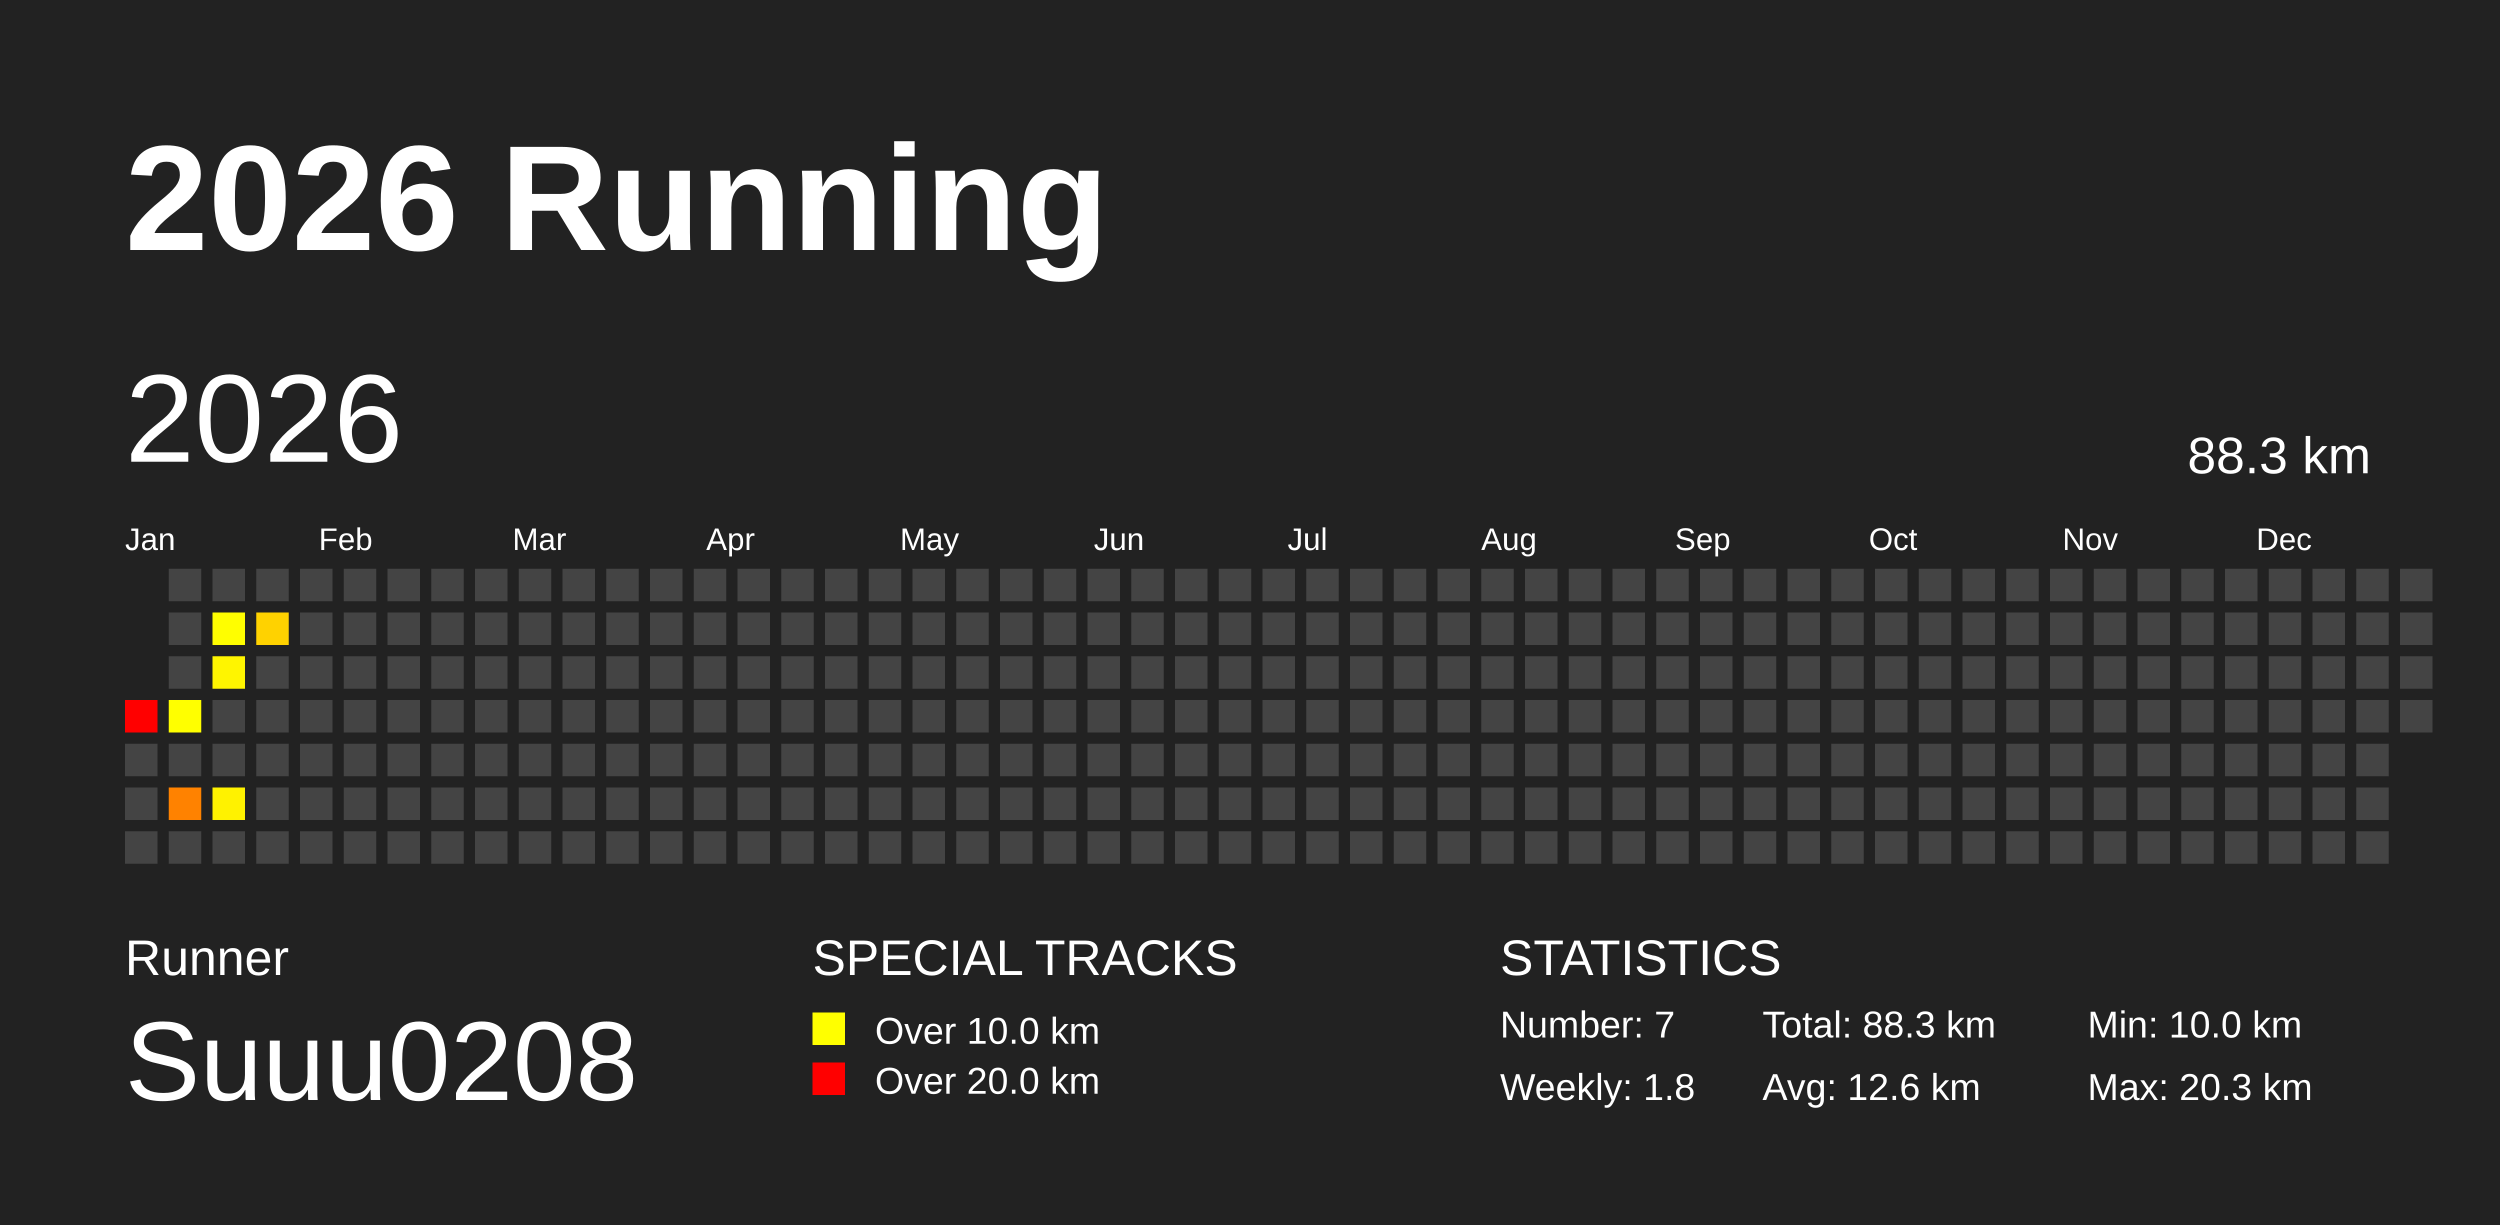
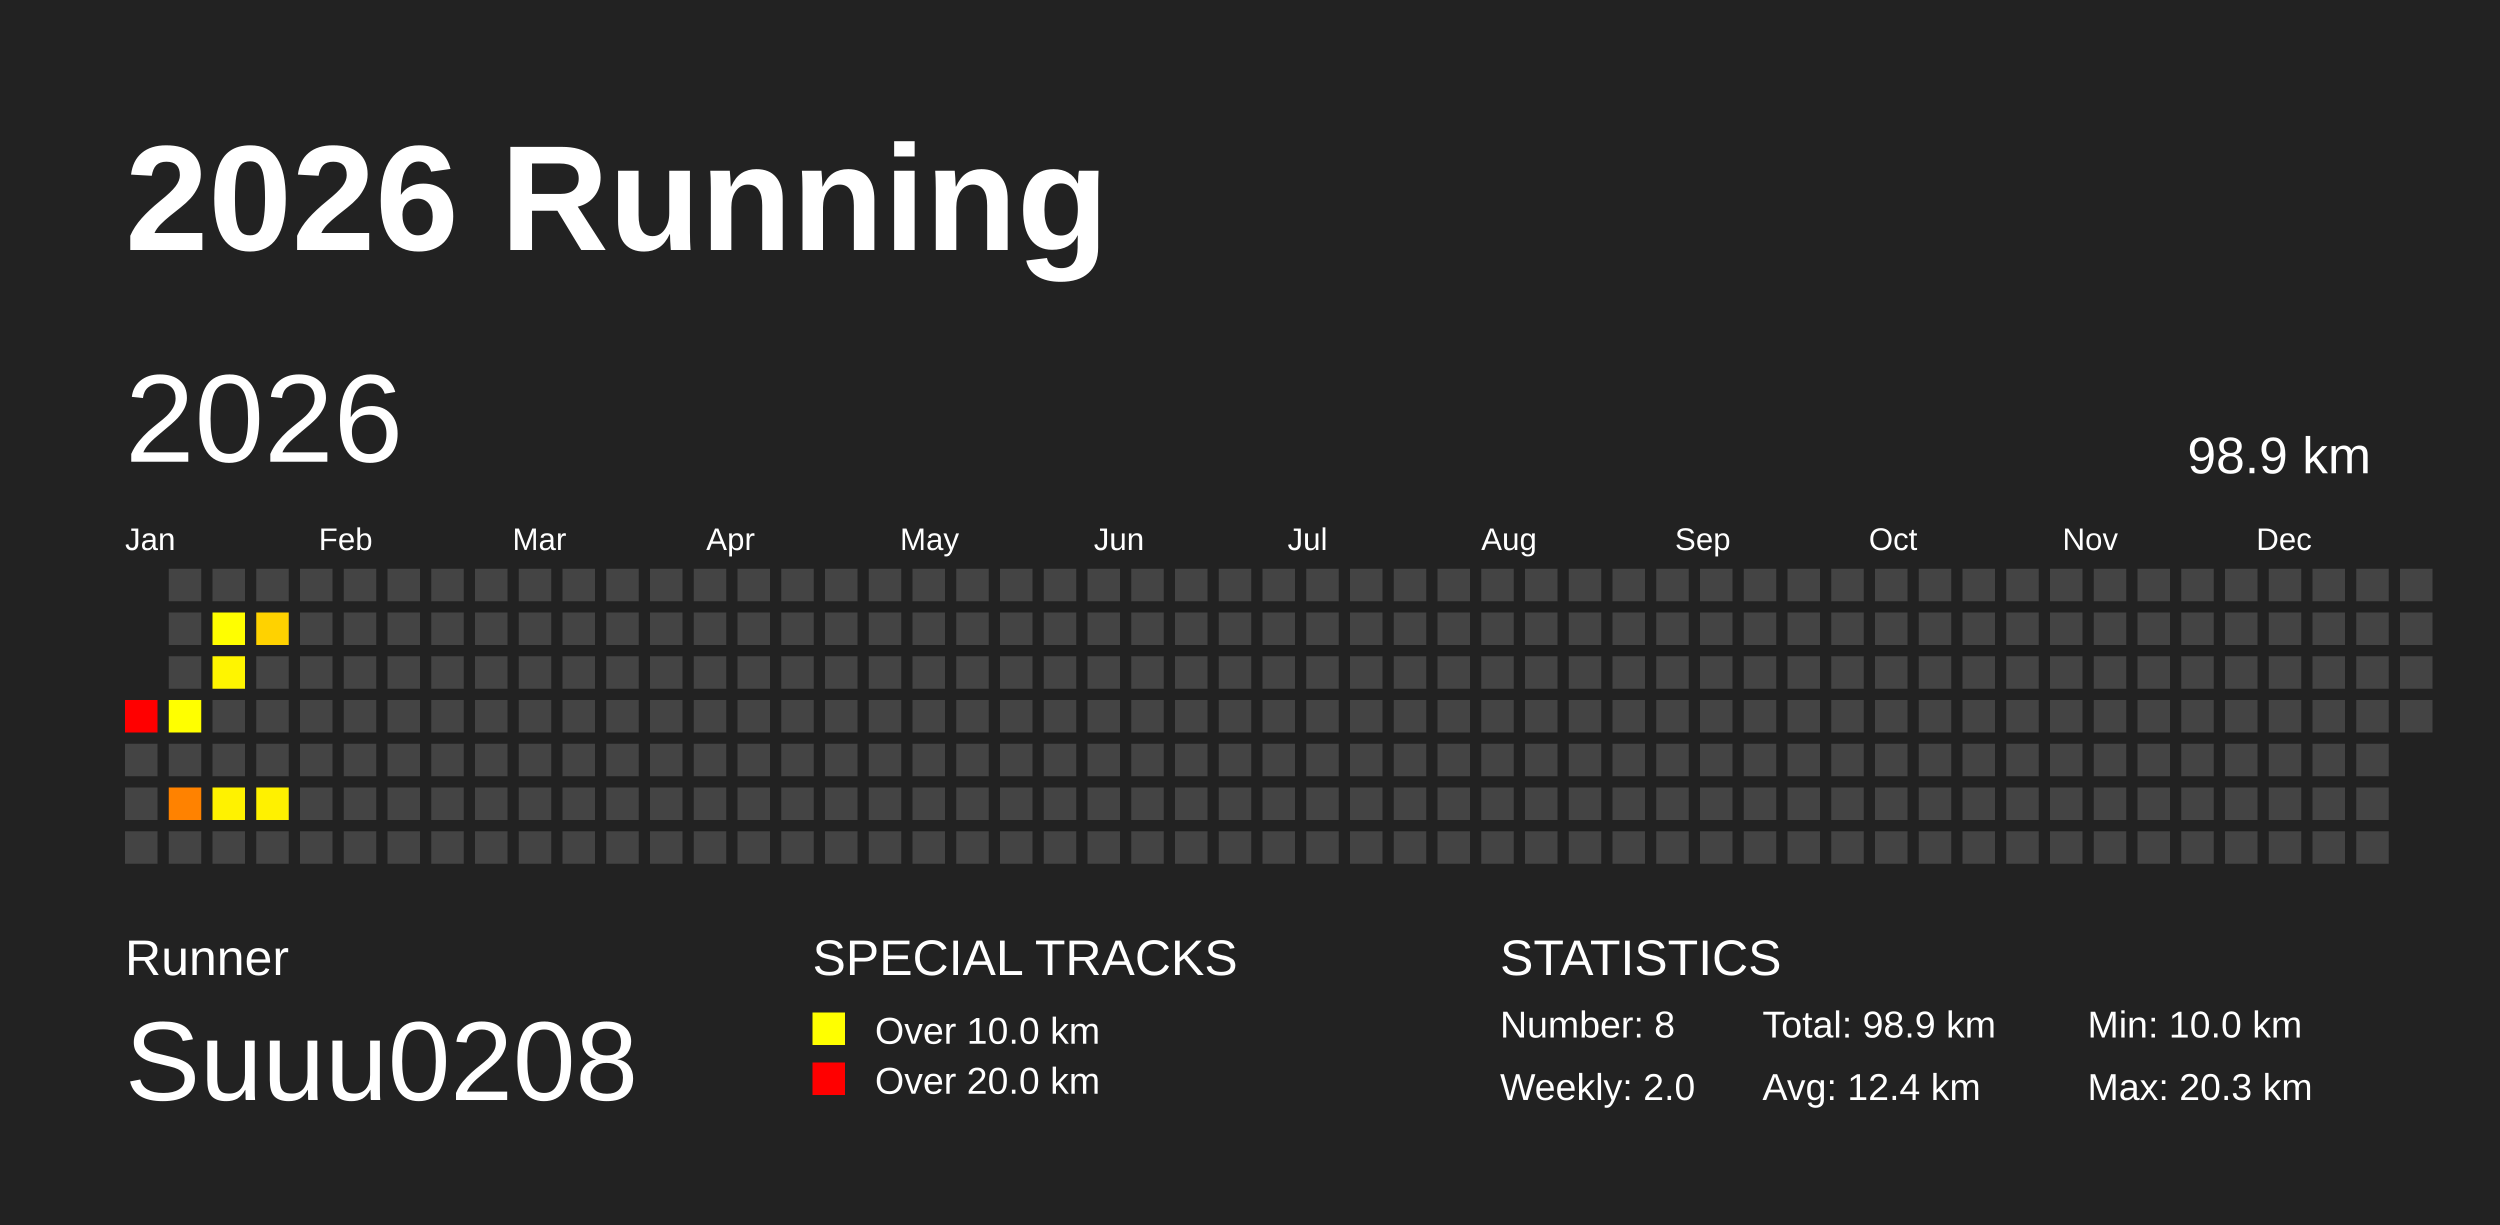
<svg xmlns="http://www.w3.org/2000/svg" baseProfile="full" height="98mm" version="1.1" viewBox="0,0,200,98" width="200mm">
  <defs />
  <rect fill="#222222" height="98" width="200" x="0" y="0" />
  <text fill="#FFFFFF" style="font-size:12px; font-family:Arial; font-weight:bold;" x="10" y="20">2026 Running</text>
  <text fill="#FFFFFF" style="font-size:4px; font-family:Arial" x="10" y="78">Runner</text>
  <text fill="#FFFFFF" style="font-size:9px; font-family:Arial" x="10" y="88">Suuu0208</text>
  <text fill="#FFFFFF" style="font-size:4px; font-family:Arial" x="65" y="78">SPECIAL TRACKS</text>
  <rect fill="yellow" height="2.6" width="2.6" x="65" y="81" />
  <text fill="#FFFFFF" style="font-size:3px; font-family:Arial" x="70" y="83.5">Over 10.0 km</text>
  <rect fill="red" height="2.6" width="2.6" x="65" y="85" />
  <text fill="#FFFFFF" style="font-size:3px; font-family:Arial" x="70" y="87.5">Over 20.0 km</text>
  <text fill="#FFFFFF" style="font-size:4px; font-family:Arial" x="120" y="78">STATISTICS</text>
-   <text fill="#FFFFFF" style="font-size:3px; font-family:Arial" x="120" y="83">Number: 7</text>
-   <text fill="#FFFFFF" style="font-size:3px; font-family:Arial" x="120" y="88">Weekly: 1.8</text>
-   <text fill="#FFFFFF" style="font-size:3px; font-family:Arial" x="141" y="83">Total: 88.3 km</text>
-   <text fill="#FFFFFF" style="font-size:3px; font-family:Arial" x="141" y="88">Avg: 12.6 km</text>
+   <text fill="#FFFFFF" style="font-size:3px; font-family:Arial" x="120" y="83">Number: 8</text>
+   <text fill="#FFFFFF" style="font-size:3px; font-family:Arial" x="120" y="88">Weekly: 2.0</text>
+   <text fill="#FFFFFF" style="font-size:3px; font-family:Arial" x="141" y="83">Total: 98.9 km</text>
+   <text fill="#FFFFFF" style="font-size:3px; font-family:Arial" x="141" y="88">Avg: 12.4 km</text>
  <text fill="#FFFFFF" style="font-size:3px; font-family:Arial" x="167" y="83">Min: 10.0 km</text>
  <text fill="#FFFFFF" style="font-size:3px; font-family:Arial" x="167" y="88">Max: 20.3 km</text>
  <text dominant-baseline="hanging" fill="#FFFFFF" style="font-size:10.0px; font-family:Arial;" x="10" y="30">2026</text>
-   <text dominant-baseline="hanging" fill="#FFFFFF" style="font-size:4.125px; font-family:Arial;" x="175" y="35">88.3 km</text>
+   <text dominant-baseline="hanging" fill="#FFFFFF" style="font-size:4.125px; font-family:Arial;" x="175" y="35">98.9 km</text>
  <text fill="#FFFFFF" style="font-size:2.5px; font-family:Arial" x="10.0" y="44">Jan</text>
  <text fill="#FFFFFF" style="font-size:2.5px; font-family:Arial" x="25.5" y="44">Feb</text>
  <text fill="#FFFFFF" style="font-size:2.5px; font-family:Arial" x="41.0" y="44">Mar</text>
  <text fill="#FFFFFF" style="font-size:2.5px; font-family:Arial" x="56.5" y="44">Apr</text>
  <text fill="#FFFFFF" style="font-size:2.5px; font-family:Arial" x="72.0" y="44">May</text>
  <text fill="#FFFFFF" style="font-size:2.5px; font-family:Arial" x="87.5" y="44">Jun</text>
  <text fill="#FFFFFF" style="font-size:2.5px; font-family:Arial" x="103.0" y="44">Jul</text>
  <text fill="#FFFFFF" style="font-size:2.5px; font-family:Arial" x="118.5" y="44">Aug</text>
  <text fill="#FFFFFF" style="font-size:2.5px; font-family:Arial" x="134.0" y="44">Sep</text>
  <text fill="#FFFFFF" style="font-size:2.5px; font-family:Arial" x="149.5" y="44">Oct</text>
  <text fill="#FFFFFF" style="font-size:2.5px; font-family:Arial" x="165.0" y="44">Nov</text>
  <text fill="#FFFFFF" style="font-size:2.5px; font-family:Arial" x="180.5" y="44">Dec</text>
  <rect fill="red" height="2.6" width="2.6" x="10.0" y="56.0" />
  <rect fill="#444444" height="2.6" width="2.6" x="10.0" y="59.5" />
  <rect fill="#444444" height="2.6" width="2.6" x="10.0" y="63.0" />
  <rect fill="#444444" height="2.6" width="2.6" x="10.0" y="66.5" />
  <rect fill="#444444" height="2.6" width="2.6" x="13.5" y="45.5" />
  <rect fill="#444444" height="2.6" width="2.6" x="13.5" y="49.0" />
  <rect fill="#444444" height="2.6" width="2.6" x="13.5" y="52.5" />
  <rect fill="#ffff00" height="2.6" width="2.6" x="13.5" y="56.0" />
  <rect fill="#444444" height="2.6" width="2.6" x="13.5" y="59.5" />
  <rect fill="#ff8200" height="2.6" width="2.6" x="13.5" y="63.0" />
  <rect fill="#444444" height="2.6" width="2.6" x="13.5" y="66.5" />
  <rect fill="#444444" height="2.6" width="2.6" x="17.0" y="45.5" />
  <rect fill="#fffe00" height="2.6" width="2.6" x="17.0" y="49.0" />
  <rect fill="#fff500" height="2.6" width="2.6" x="17.0" y="52.5" />
  <rect fill="#444444" height="2.6" width="2.6" x="17.0" y="56.0" />
  <rect fill="#444444" height="2.6" width="2.6" x="17.0" y="59.5" />
  <rect fill="#fff200" height="2.6" width="2.6" x="17.0" y="63.0" />
  <rect fill="#444444" height="2.6" width="2.6" x="17.0" y="66.5" />
  <rect fill="#444444" height="2.6" width="2.6" x="20.5" y="45.5" />
  <rect fill="#ffd200" height="2.6" width="2.6" x="20.5" y="49.0" />
  <rect fill="#444444" height="2.6" width="2.6" x="20.5" y="52.5" />
  <rect fill="#444444" height="2.6" width="2.6" x="20.5" y="56.0" />
  <rect fill="#444444" height="2.6" width="2.6" x="20.5" y="59.5" />
-   <rect fill="#444444" height="2.6" width="2.6" x="20.5" y="63.0" />
+   <rect fill="#fff100" height="2.6" width="2.6" x="20.5" y="63.0" />
  <rect fill="#444444" height="2.6" width="2.6" x="20.5" y="66.5" />
  <rect fill="#444444" height="2.6" width="2.6" x="24.0" y="45.5" />
  <rect fill="#444444" height="2.6" width="2.6" x="24.0" y="49.0" />
  <rect fill="#444444" height="2.6" width="2.6" x="24.0" y="52.5" />
  <rect fill="#444444" height="2.6" width="2.6" x="24.0" y="56.0" />
  <rect fill="#444444" height="2.6" width="2.6" x="24.0" y="59.5" />
  <rect fill="#444444" height="2.6" width="2.6" x="24.0" y="63.0" />
  <rect fill="#444444" height="2.6" width="2.6" x="24.0" y="66.5" />
  <rect fill="#444444" height="2.6" width="2.6" x="27.5" y="45.5" />
  <rect fill="#444444" height="2.6" width="2.6" x="27.5" y="49.0" />
  <rect fill="#444444" height="2.6" width="2.6" x="27.5" y="52.5" />
  <rect fill="#444444" height="2.6" width="2.6" x="27.5" y="56.0" />
  <rect fill="#444444" height="2.6" width="2.6" x="27.5" y="59.5" />
  <rect fill="#444444" height="2.6" width="2.6" x="27.5" y="63.0" />
  <rect fill="#444444" height="2.6" width="2.6" x="27.5" y="66.5" />
  <rect fill="#444444" height="2.6" width="2.6" x="31.0" y="45.5" />
  <rect fill="#444444" height="2.6" width="2.6" x="31.0" y="49.0" />
  <rect fill="#444444" height="2.6" width="2.6" x="31.0" y="52.5" />
  <rect fill="#444444" height="2.6" width="2.6" x="31.0" y="56.0" />
  <rect fill="#444444" height="2.6" width="2.6" x="31.0" y="59.5" />
  <rect fill="#444444" height="2.6" width="2.6" x="31.0" y="63.0" />
  <rect fill="#444444" height="2.6" width="2.6" x="31.0" y="66.5" />
  <rect fill="#444444" height="2.6" width="2.6" x="34.5" y="45.5" />
  <rect fill="#444444" height="2.6" width="2.6" x="34.5" y="49.0" />
  <rect fill="#444444" height="2.6" width="2.6" x="34.5" y="52.5" />
  <rect fill="#444444" height="2.6" width="2.6" x="34.5" y="56.0" />
  <rect fill="#444444" height="2.6" width="2.6" x="34.5" y="59.5" />
  <rect fill="#444444" height="2.6" width="2.6" x="34.5" y="63.0" />
  <rect fill="#444444" height="2.6" width="2.6" x="34.5" y="66.5" />
  <rect fill="#444444" height="2.6" width="2.6" x="38.0" y="45.5" />
  <rect fill="#444444" height="2.6" width="2.6" x="38.0" y="49.0" />
  <rect fill="#444444" height="2.6" width="2.6" x="38.0" y="52.5" />
  <rect fill="#444444" height="2.6" width="2.6" x="38.0" y="56.0" />
  <rect fill="#444444" height="2.6" width="2.6" x="38.0" y="59.5" />
  <rect fill="#444444" height="2.6" width="2.6" x="38.0" y="63.0" />
  <rect fill="#444444" height="2.6" width="2.6" x="38.0" y="66.5" />
  <rect fill="#444444" height="2.6" width="2.6" x="41.5" y="45.5" />
  <rect fill="#444444" height="2.6" width="2.6" x="41.5" y="49.0" />
  <rect fill="#444444" height="2.6" width="2.6" x="41.5" y="52.5" />
  <rect fill="#444444" height="2.6" width="2.6" x="41.5" y="56.0" />
  <rect fill="#444444" height="2.6" width="2.6" x="41.5" y="59.5" />
  <rect fill="#444444" height="2.6" width="2.6" x="41.5" y="63.0" />
  <rect fill="#444444" height="2.6" width="2.6" x="41.5" y="66.5" />
  <rect fill="#444444" height="2.6" width="2.6" x="45.0" y="45.5" />
  <rect fill="#444444" height="2.6" width="2.6" x="45.0" y="49.0" />
  <rect fill="#444444" height="2.6" width="2.6" x="45.0" y="52.5" />
  <rect fill="#444444" height="2.6" width="2.6" x="45.0" y="56.0" />
  <rect fill="#444444" height="2.6" width="2.6" x="45.0" y="59.5" />
  <rect fill="#444444" height="2.6" width="2.6" x="45.0" y="63.0" />
  <rect fill="#444444" height="2.6" width="2.6" x="45.0" y="66.5" />
  <rect fill="#444444" height="2.6" width="2.6" x="48.5" y="45.5" />
  <rect fill="#444444" height="2.6" width="2.6" x="48.5" y="49.0" />
  <rect fill="#444444" height="2.6" width="2.6" x="48.5" y="52.5" />
  <rect fill="#444444" height="2.6" width="2.6" x="48.5" y="56.0" />
  <rect fill="#444444" height="2.6" width="2.6" x="48.5" y="59.5" />
  <rect fill="#444444" height="2.6" width="2.6" x="48.5" y="63.0" />
  <rect fill="#444444" height="2.6" width="2.6" x="48.5" y="66.5" />
  <rect fill="#444444" height="2.6" width="2.6" x="52.0" y="45.5" />
  <rect fill="#444444" height="2.6" width="2.6" x="52.0" y="49.0" />
  <rect fill="#444444" height="2.6" width="2.6" x="52.0" y="52.5" />
  <rect fill="#444444" height="2.6" width="2.6" x="52.0" y="56.0" />
  <rect fill="#444444" height="2.6" width="2.6" x="52.0" y="59.5" />
  <rect fill="#444444" height="2.6" width="2.6" x="52.0" y="63.0" />
  <rect fill="#444444" height="2.6" width="2.6" x="52.0" y="66.5" />
  <rect fill="#444444" height="2.6" width="2.6" x="55.5" y="45.5" />
  <rect fill="#444444" height="2.6" width="2.6" x="55.5" y="49.0" />
  <rect fill="#444444" height="2.6" width="2.6" x="55.5" y="52.5" />
  <rect fill="#444444" height="2.6" width="2.6" x="55.5" y="56.0" />
  <rect fill="#444444" height="2.6" width="2.6" x="55.5" y="59.5" />
  <rect fill="#444444" height="2.6" width="2.6" x="55.5" y="63.0" />
  <rect fill="#444444" height="2.6" width="2.6" x="55.5" y="66.5" />
  <rect fill="#444444" height="2.6" width="2.6" x="59.0" y="45.5" />
  <rect fill="#444444" height="2.6" width="2.6" x="59.0" y="49.0" />
  <rect fill="#444444" height="2.6" width="2.6" x="59.0" y="52.5" />
  <rect fill="#444444" height="2.6" width="2.6" x="59.0" y="56.0" />
  <rect fill="#444444" height="2.6" width="2.6" x="59.0" y="59.5" />
  <rect fill="#444444" height="2.6" width="2.6" x="59.0" y="63.0" />
  <rect fill="#444444" height="2.6" width="2.6" x="59.0" y="66.5" />
  <rect fill="#444444" height="2.6" width="2.6" x="62.5" y="45.5" />
  <rect fill="#444444" height="2.6" width="2.6" x="62.5" y="49.0" />
  <rect fill="#444444" height="2.6" width="2.6" x="62.5" y="52.5" />
  <rect fill="#444444" height="2.6" width="2.6" x="62.5" y="56.0" />
  <rect fill="#444444" height="2.6" width="2.6" x="62.5" y="59.5" />
  <rect fill="#444444" height="2.6" width="2.6" x="62.5" y="63.0" />
  <rect fill="#444444" height="2.6" width="2.6" x="62.5" y="66.5" />
  <rect fill="#444444" height="2.6" width="2.6" x="66.0" y="45.5" />
  <rect fill="#444444" height="2.6" width="2.6" x="66.0" y="49.0" />
  <rect fill="#444444" height="2.6" width="2.6" x="66.0" y="52.5" />
  <rect fill="#444444" height="2.6" width="2.6" x="66.0" y="56.0" />
  <rect fill="#444444" height="2.6" width="2.6" x="66.0" y="59.5" />
  <rect fill="#444444" height="2.6" width="2.6" x="66.0" y="63.0" />
  <rect fill="#444444" height="2.6" width="2.6" x="66.0" y="66.5" />
  <rect fill="#444444" height="2.6" width="2.6" x="69.5" y="45.5" />
  <rect fill="#444444" height="2.6" width="2.6" x="69.5" y="49.0" />
  <rect fill="#444444" height="2.6" width="2.6" x="69.5" y="52.5" />
  <rect fill="#444444" height="2.6" width="2.6" x="69.5" y="56.0" />
  <rect fill="#444444" height="2.6" width="2.6" x="69.5" y="59.5" />
  <rect fill="#444444" height="2.6" width="2.6" x="69.5" y="63.0" />
  <rect fill="#444444" height="2.6" width="2.6" x="69.5" y="66.5" />
  <rect fill="#444444" height="2.6" width="2.6" x="73.0" y="45.5" />
  <rect fill="#444444" height="2.6" width="2.6" x="73.0" y="49.0" />
  <rect fill="#444444" height="2.6" width="2.6" x="73.0" y="52.5" />
  <rect fill="#444444" height="2.6" width="2.6" x="73.0" y="56.0" />
  <rect fill="#444444" height="2.6" width="2.6" x="73.0" y="59.5" />
  <rect fill="#444444" height="2.6" width="2.6" x="73.0" y="63.0" />
  <rect fill="#444444" height="2.6" width="2.6" x="73.0" y="66.5" />
  <rect fill="#444444" height="2.6" width="2.6" x="76.5" y="45.5" />
  <rect fill="#444444" height="2.6" width="2.6" x="76.5" y="49.0" />
  <rect fill="#444444" height="2.6" width="2.6" x="76.5" y="52.5" />
  <rect fill="#444444" height="2.6" width="2.6" x="76.5" y="56.0" />
  <rect fill="#444444" height="2.6" width="2.6" x="76.5" y="59.5" />
  <rect fill="#444444" height="2.6" width="2.6" x="76.5" y="63.0" />
  <rect fill="#444444" height="2.6" width="2.6" x="76.5" y="66.5" />
  <rect fill="#444444" height="2.6" width="2.6" x="80.0" y="45.5" />
  <rect fill="#444444" height="2.6" width="2.6" x="80.0" y="49.0" />
  <rect fill="#444444" height="2.6" width="2.6" x="80.0" y="52.5" />
  <rect fill="#444444" height="2.6" width="2.6" x="80.0" y="56.0" />
  <rect fill="#444444" height="2.6" width="2.6" x="80.0" y="59.5" />
  <rect fill="#444444" height="2.6" width="2.6" x="80.0" y="63.0" />
  <rect fill="#444444" height="2.6" width="2.6" x="80.0" y="66.5" />
  <rect fill="#444444" height="2.6" width="2.6" x="83.5" y="45.5" />
  <rect fill="#444444" height="2.6" width="2.6" x="83.5" y="49.0" />
  <rect fill="#444444" height="2.6" width="2.6" x="83.5" y="52.5" />
  <rect fill="#444444" height="2.6" width="2.6" x="83.5" y="56.0" />
  <rect fill="#444444" height="2.6" width="2.6" x="83.5" y="59.5" />
  <rect fill="#444444" height="2.6" width="2.6" x="83.5" y="63.0" />
  <rect fill="#444444" height="2.6" width="2.6" x="83.5" y="66.5" />
  <rect fill="#444444" height="2.6" width="2.6" x="87.0" y="45.5" />
  <rect fill="#444444" height="2.6" width="2.6" x="87.0" y="49.0" />
  <rect fill="#444444" height="2.6" width="2.6" x="87.0" y="52.5" />
  <rect fill="#444444" height="2.6" width="2.6" x="87.0" y="56.0" />
  <rect fill="#444444" height="2.6" width="2.6" x="87.0" y="59.5" />
  <rect fill="#444444" height="2.6" width="2.6" x="87.0" y="63.0" />
  <rect fill="#444444" height="2.6" width="2.6" x="87.0" y="66.5" />
  <rect fill="#444444" height="2.6" width="2.6" x="90.5" y="45.5" />
  <rect fill="#444444" height="2.6" width="2.6" x="90.5" y="49.0" />
  <rect fill="#444444" height="2.6" width="2.6" x="90.5" y="52.5" />
  <rect fill="#444444" height="2.6" width="2.6" x="90.5" y="56.0" />
  <rect fill="#444444" height="2.6" width="2.6" x="90.5" y="59.5" />
  <rect fill="#444444" height="2.6" width="2.6" x="90.5" y="63.0" />
  <rect fill="#444444" height="2.6" width="2.6" x="90.5" y="66.5" />
  <rect fill="#444444" height="2.6" width="2.6" x="94.0" y="45.5" />
  <rect fill="#444444" height="2.6" width="2.6" x="94.0" y="49.0" />
  <rect fill="#444444" height="2.6" width="2.6" x="94.0" y="52.5" />
  <rect fill="#444444" height="2.6" width="2.6" x="94.0" y="56.0" />
  <rect fill="#444444" height="2.6" width="2.6" x="94.0" y="59.5" />
  <rect fill="#444444" height="2.6" width="2.6" x="94.0" y="63.0" />
  <rect fill="#444444" height="2.6" width="2.6" x="94.0" y="66.5" />
  <rect fill="#444444" height="2.6" width="2.6" x="97.5" y="45.5" />
  <rect fill="#444444" height="2.6" width="2.6" x="97.5" y="49.0" />
  <rect fill="#444444" height="2.6" width="2.6" x="97.5" y="52.5" />
  <rect fill="#444444" height="2.6" width="2.6" x="97.5" y="56.0" />
  <rect fill="#444444" height="2.6" width="2.6" x="97.5" y="59.5" />
  <rect fill="#444444" height="2.6" width="2.6" x="97.5" y="63.0" />
  <rect fill="#444444" height="2.6" width="2.6" x="97.5" y="66.5" />
  <rect fill="#444444" height="2.6" width="2.6" x="101.0" y="45.5" />
  <rect fill="#444444" height="2.6" width="2.6" x="101.0" y="49.0" />
  <rect fill="#444444" height="2.6" width="2.6" x="101.0" y="52.5" />
  <rect fill="#444444" height="2.6" width="2.6" x="101.0" y="56.0" />
  <rect fill="#444444" height="2.6" width="2.6" x="101.0" y="59.5" />
  <rect fill="#444444" height="2.6" width="2.6" x="101.0" y="63.0" />
  <rect fill="#444444" height="2.6" width="2.6" x="101.0" y="66.5" />
  <rect fill="#444444" height="2.6" width="2.6" x="104.5" y="45.5" />
  <rect fill="#444444" height="2.6" width="2.6" x="104.5" y="49.0" />
  <rect fill="#444444" height="2.6" width="2.6" x="104.5" y="52.5" />
  <rect fill="#444444" height="2.6" width="2.6" x="104.5" y="56.0" />
  <rect fill="#444444" height="2.6" width="2.6" x="104.5" y="59.5" />
  <rect fill="#444444" height="2.6" width="2.6" x="104.5" y="63.0" />
  <rect fill="#444444" height="2.6" width="2.6" x="104.5" y="66.5" />
  <rect fill="#444444" height="2.6" width="2.6" x="108.0" y="45.5" />
  <rect fill="#444444" height="2.6" width="2.6" x="108.0" y="49.0" />
  <rect fill="#444444" height="2.6" width="2.6" x="108.0" y="52.5" />
  <rect fill="#444444" height="2.6" width="2.6" x="108.0" y="56.0" />
  <rect fill="#444444" height="2.6" width="2.6" x="108.0" y="59.5" />
  <rect fill="#444444" height="2.6" width="2.6" x="108.0" y="63.0" />
  <rect fill="#444444" height="2.6" width="2.6" x="108.0" y="66.5" />
  <rect fill="#444444" height="2.6" width="2.6" x="111.5" y="45.5" />
  <rect fill="#444444" height="2.6" width="2.6" x="111.5" y="49.0" />
  <rect fill="#444444" height="2.6" width="2.6" x="111.5" y="52.5" />
  <rect fill="#444444" height="2.6" width="2.6" x="111.5" y="56.0" />
  <rect fill="#444444" height="2.6" width="2.6" x="111.5" y="59.5" />
  <rect fill="#444444" height="2.6" width="2.6" x="111.5" y="63.0" />
  <rect fill="#444444" height="2.6" width="2.6" x="111.5" y="66.5" />
  <rect fill="#444444" height="2.6" width="2.6" x="115.0" y="45.5" />
  <rect fill="#444444" height="2.6" width="2.6" x="115.0" y="49.0" />
  <rect fill="#444444" height="2.6" width="2.6" x="115.0" y="52.5" />
  <rect fill="#444444" height="2.6" width="2.6" x="115.0" y="56.0" />
  <rect fill="#444444" height="2.6" width="2.6" x="115.0" y="59.5" />
  <rect fill="#444444" height="2.6" width="2.6" x="115.0" y="63.0" />
  <rect fill="#444444" height="2.6" width="2.6" x="115.0" y="66.5" />
  <rect fill="#444444" height="2.6" width="2.6" x="118.5" y="45.5" />
  <rect fill="#444444" height="2.6" width="2.6" x="118.5" y="49.0" />
  <rect fill="#444444" height="2.6" width="2.6" x="118.5" y="52.5" />
  <rect fill="#444444" height="2.6" width="2.6" x="118.5" y="56.0" />
  <rect fill="#444444" height="2.6" width="2.6" x="118.5" y="59.5" />
  <rect fill="#444444" height="2.6" width="2.6" x="118.5" y="63.0" />
  <rect fill="#444444" height="2.6" width="2.6" x="118.5" y="66.5" />
  <rect fill="#444444" height="2.6" width="2.6" x="122.0" y="45.5" />
  <rect fill="#444444" height="2.6" width="2.6" x="122.0" y="49.0" />
  <rect fill="#444444" height="2.6" width="2.6" x="122.0" y="52.5" />
  <rect fill="#444444" height="2.6" width="2.6" x="122.0" y="56.0" />
  <rect fill="#444444" height="2.6" width="2.6" x="122.0" y="59.5" />
  <rect fill="#444444" height="2.6" width="2.6" x="122.0" y="63.0" />
  <rect fill="#444444" height="2.6" width="2.6" x="122.0" y="66.5" />
  <rect fill="#444444" height="2.6" width="2.6" x="125.5" y="45.5" />
  <rect fill="#444444" height="2.6" width="2.6" x="125.5" y="49.0" />
  <rect fill="#444444" height="2.6" width="2.6" x="125.5" y="52.5" />
  <rect fill="#444444" height="2.6" width="2.6" x="125.5" y="56.0" />
  <rect fill="#444444" height="2.6" width="2.6" x="125.5" y="59.5" />
  <rect fill="#444444" height="2.6" width="2.6" x="125.5" y="63.0" />
  <rect fill="#444444" height="2.6" width="2.6" x="125.5" y="66.5" />
  <rect fill="#444444" height="2.6" width="2.6" x="129.0" y="45.5" />
  <rect fill="#444444" height="2.6" width="2.6" x="129.0" y="49.0" />
  <rect fill="#444444" height="2.6" width="2.6" x="129.0" y="52.5" />
  <rect fill="#444444" height="2.6" width="2.6" x="129.0" y="56.0" />
  <rect fill="#444444" height="2.6" width="2.6" x="129.0" y="59.5" />
  <rect fill="#444444" height="2.6" width="2.6" x="129.0" y="63.0" />
  <rect fill="#444444" height="2.6" width="2.6" x="129.0" y="66.5" />
  <rect fill="#444444" height="2.6" width="2.6" x="132.5" y="45.5" />
  <rect fill="#444444" height="2.6" width="2.6" x="132.5" y="49.0" />
  <rect fill="#444444" height="2.6" width="2.6" x="132.5" y="52.5" />
  <rect fill="#444444" height="2.6" width="2.6" x="132.5" y="56.0" />
  <rect fill="#444444" height="2.6" width="2.6" x="132.5" y="59.5" />
  <rect fill="#444444" height="2.6" width="2.6" x="132.5" y="63.0" />
  <rect fill="#444444" height="2.6" width="2.6" x="132.5" y="66.5" />
  <rect fill="#444444" height="2.6" width="2.6" x="136.0" y="45.5" />
  <rect fill="#444444" height="2.6" width="2.6" x="136.0" y="49.0" />
  <rect fill="#444444" height="2.6" width="2.6" x="136.0" y="52.5" />
  <rect fill="#444444" height="2.6" width="2.6" x="136.0" y="56.0" />
  <rect fill="#444444" height="2.6" width="2.6" x="136.0" y="59.5" />
  <rect fill="#444444" height="2.6" width="2.6" x="136.0" y="63.0" />
  <rect fill="#444444" height="2.6" width="2.6" x="136.0" y="66.5" />
  <rect fill="#444444" height="2.6" width="2.6" x="139.5" y="45.5" />
  <rect fill="#444444" height="2.6" width="2.6" x="139.5" y="49.0" />
  <rect fill="#444444" height="2.6" width="2.6" x="139.5" y="52.5" />
  <rect fill="#444444" height="2.6" width="2.6" x="139.5" y="56.0" />
  <rect fill="#444444" height="2.6" width="2.6" x="139.5" y="59.5" />
  <rect fill="#444444" height="2.6" width="2.6" x="139.5" y="63.0" />
  <rect fill="#444444" height="2.6" width="2.6" x="139.5" y="66.5" />
  <rect fill="#444444" height="2.6" width="2.6" x="143.0" y="45.5" />
  <rect fill="#444444" height="2.6" width="2.6" x="143.0" y="49.0" />
  <rect fill="#444444" height="2.6" width="2.6" x="143.0" y="52.5" />
  <rect fill="#444444" height="2.6" width="2.6" x="143.0" y="56.0" />
  <rect fill="#444444" height="2.6" width="2.6" x="143.0" y="59.5" />
  <rect fill="#444444" height="2.6" width="2.6" x="143.0" y="63.0" />
  <rect fill="#444444" height="2.6" width="2.6" x="143.0" y="66.5" />
  <rect fill="#444444" height="2.6" width="2.6" x="146.5" y="45.5" />
  <rect fill="#444444" height="2.6" width="2.6" x="146.5" y="49.0" />
  <rect fill="#444444" height="2.6" width="2.6" x="146.5" y="52.5" />
  <rect fill="#444444" height="2.6" width="2.6" x="146.5" y="56.0" />
  <rect fill="#444444" height="2.6" width="2.6" x="146.5" y="59.5" />
  <rect fill="#444444" height="2.6" width="2.6" x="146.5" y="63.0" />
  <rect fill="#444444" height="2.6" width="2.6" x="146.5" y="66.5" />
  <rect fill="#444444" height="2.6" width="2.6" x="150.0" y="45.5" />
  <rect fill="#444444" height="2.6" width="2.6" x="150.0" y="49.0" />
  <rect fill="#444444" height="2.6" width="2.6" x="150.0" y="52.5" />
  <rect fill="#444444" height="2.6" width="2.6" x="150.0" y="56.0" />
  <rect fill="#444444" height="2.6" width="2.6" x="150.0" y="59.5" />
  <rect fill="#444444" height="2.6" width="2.6" x="150.0" y="63.0" />
  <rect fill="#444444" height="2.6" width="2.6" x="150.0" y="66.5" />
  <rect fill="#444444" height="2.6" width="2.6" x="153.5" y="45.5" />
  <rect fill="#444444" height="2.6" width="2.6" x="153.5" y="49.0" />
  <rect fill="#444444" height="2.6" width="2.6" x="153.5" y="52.5" />
  <rect fill="#444444" height="2.6" width="2.6" x="153.5" y="56.0" />
  <rect fill="#444444" height="2.6" width="2.6" x="153.5" y="59.5" />
  <rect fill="#444444" height="2.6" width="2.6" x="153.5" y="63.0" />
  <rect fill="#444444" height="2.6" width="2.6" x="153.5" y="66.5" />
  <rect fill="#444444" height="2.6" width="2.6" x="157.0" y="45.5" />
  <rect fill="#444444" height="2.6" width="2.6" x="157.0" y="49.0" />
  <rect fill="#444444" height="2.6" width="2.6" x="157.0" y="52.5" />
  <rect fill="#444444" height="2.6" width="2.6" x="157.0" y="56.0" />
  <rect fill="#444444" height="2.6" width="2.6" x="157.0" y="59.5" />
  <rect fill="#444444" height="2.6" width="2.6" x="157.0" y="63.0" />
  <rect fill="#444444" height="2.6" width="2.6" x="157.0" y="66.5" />
  <rect fill="#444444" height="2.6" width="2.6" x="160.5" y="45.5" />
  <rect fill="#444444" height="2.6" width="2.6" x="160.5" y="49.0" />
  <rect fill="#444444" height="2.6" width="2.6" x="160.5" y="52.5" />
  <rect fill="#444444" height="2.6" width="2.6" x="160.5" y="56.0" />
  <rect fill="#444444" height="2.6" width="2.6" x="160.5" y="59.5" />
  <rect fill="#444444" height="2.6" width="2.6" x="160.5" y="63.0" />
  <rect fill="#444444" height="2.6" width="2.6" x="160.5" y="66.5" />
  <rect fill="#444444" height="2.6" width="2.6" x="164.0" y="45.5" />
  <rect fill="#444444" height="2.6" width="2.6" x="164.0" y="49.0" />
  <rect fill="#444444" height="2.6" width="2.6" x="164.0" y="52.5" />
  <rect fill="#444444" height="2.6" width="2.6" x="164.0" y="56.0" />
  <rect fill="#444444" height="2.6" width="2.6" x="164.0" y="59.5" />
  <rect fill="#444444" height="2.6" width="2.6" x="164.0" y="63.0" />
  <rect fill="#444444" height="2.6" width="2.6" x="164.0" y="66.5" />
  <rect fill="#444444" height="2.6" width="2.6" x="167.5" y="45.5" />
  <rect fill="#444444" height="2.6" width="2.6" x="167.5" y="49.0" />
  <rect fill="#444444" height="2.6" width="2.6" x="167.5" y="52.5" />
  <rect fill="#444444" height="2.6" width="2.6" x="167.5" y="56.0" />
  <rect fill="#444444" height="2.6" width="2.6" x="167.5" y="59.5" />
  <rect fill="#444444" height="2.6" width="2.6" x="167.5" y="63.0" />
  <rect fill="#444444" height="2.6" width="2.6" x="167.5" y="66.5" />
  <rect fill="#444444" height="2.6" width="2.6" x="171.0" y="45.5" />
  <rect fill="#444444" height="2.6" width="2.6" x="171.0" y="49.0" />
  <rect fill="#444444" height="2.6" width="2.6" x="171.0" y="52.5" />
  <rect fill="#444444" height="2.6" width="2.6" x="171.0" y="56.0" />
  <rect fill="#444444" height="2.6" width="2.6" x="171.0" y="59.5" />
  <rect fill="#444444" height="2.6" width="2.6" x="171.0" y="63.0" />
  <rect fill="#444444" height="2.6" width="2.6" x="171.0" y="66.5" />
  <rect fill="#444444" height="2.6" width="2.6" x="174.5" y="45.5" />
  <rect fill="#444444" height="2.6" width="2.6" x="174.5" y="49.0" />
  <rect fill="#444444" height="2.6" width="2.6" x="174.5" y="52.5" />
  <rect fill="#444444" height="2.6" width="2.6" x="174.5" y="56.0" />
  <rect fill="#444444" height="2.6" width="2.6" x="174.5" y="59.5" />
  <rect fill="#444444" height="2.6" width="2.6" x="174.5" y="63.0" />
  <rect fill="#444444" height="2.6" width="2.6" x="174.5" y="66.5" />
  <rect fill="#444444" height="2.6" width="2.6" x="178.0" y="45.5" />
  <rect fill="#444444" height="2.6" width="2.6" x="178.0" y="49.0" />
  <rect fill="#444444" height="2.6" width="2.6" x="178.0" y="52.5" />
  <rect fill="#444444" height="2.6" width="2.6" x="178.0" y="56.0" />
  <rect fill="#444444" height="2.6" width="2.6" x="178.0" y="59.5" />
  <rect fill="#444444" height="2.6" width="2.6" x="178.0" y="63.0" />
  <rect fill="#444444" height="2.6" width="2.6" x="178.0" y="66.5" />
  <rect fill="#444444" height="2.6" width="2.6" x="181.5" y="45.5" />
  <rect fill="#444444" height="2.6" width="2.6" x="181.5" y="49.0" />
  <rect fill="#444444" height="2.6" width="2.6" x="181.5" y="52.5" />
  <rect fill="#444444" height="2.6" width="2.6" x="181.5" y="56.0" />
  <rect fill="#444444" height="2.6" width="2.6" x="181.5" y="59.5" />
  <rect fill="#444444" height="2.6" width="2.6" x="181.5" y="63.0" />
  <rect fill="#444444" height="2.6" width="2.6" x="181.5" y="66.5" />
  <rect fill="#444444" height="2.6" width="2.6" x="185.0" y="45.5" />
  <rect fill="#444444" height="2.6" width="2.6" x="185.0" y="49.0" />
  <rect fill="#444444" height="2.6" width="2.6" x="185.0" y="52.5" />
  <rect fill="#444444" height="2.6" width="2.6" x="185.0" y="56.0" />
  <rect fill="#444444" height="2.6" width="2.6" x="185.0" y="59.5" />
  <rect fill="#444444" height="2.6" width="2.6" x="185.0" y="63.0" />
  <rect fill="#444444" height="2.6" width="2.6" x="185.0" y="66.5" />
  <rect fill="#444444" height="2.6" width="2.6" x="188.5" y="45.5" />
  <rect fill="#444444" height="2.6" width="2.6" x="188.5" y="49.0" />
  <rect fill="#444444" height="2.6" width="2.6" x="188.5" y="52.5" />
  <rect fill="#444444" height="2.6" width="2.6" x="188.5" y="56.0" />
  <rect fill="#444444" height="2.6" width="2.6" x="188.5" y="59.5" />
  <rect fill="#444444" height="2.6" width="2.6" x="188.5" y="63.0" />
  <rect fill="#444444" height="2.6" width="2.6" x="188.5" y="66.5" />
  <rect fill="#444444" height="2.6" width="2.6" x="192.0" y="45.5" />
  <rect fill="#444444" height="2.6" width="2.6" x="192.0" y="49.0" />
  <rect fill="#444444" height="2.6" width="2.6" x="192.0" y="52.5" />
  <rect fill="#444444" height="2.6" width="2.6" x="192.0" y="56.0" />
</svg>
